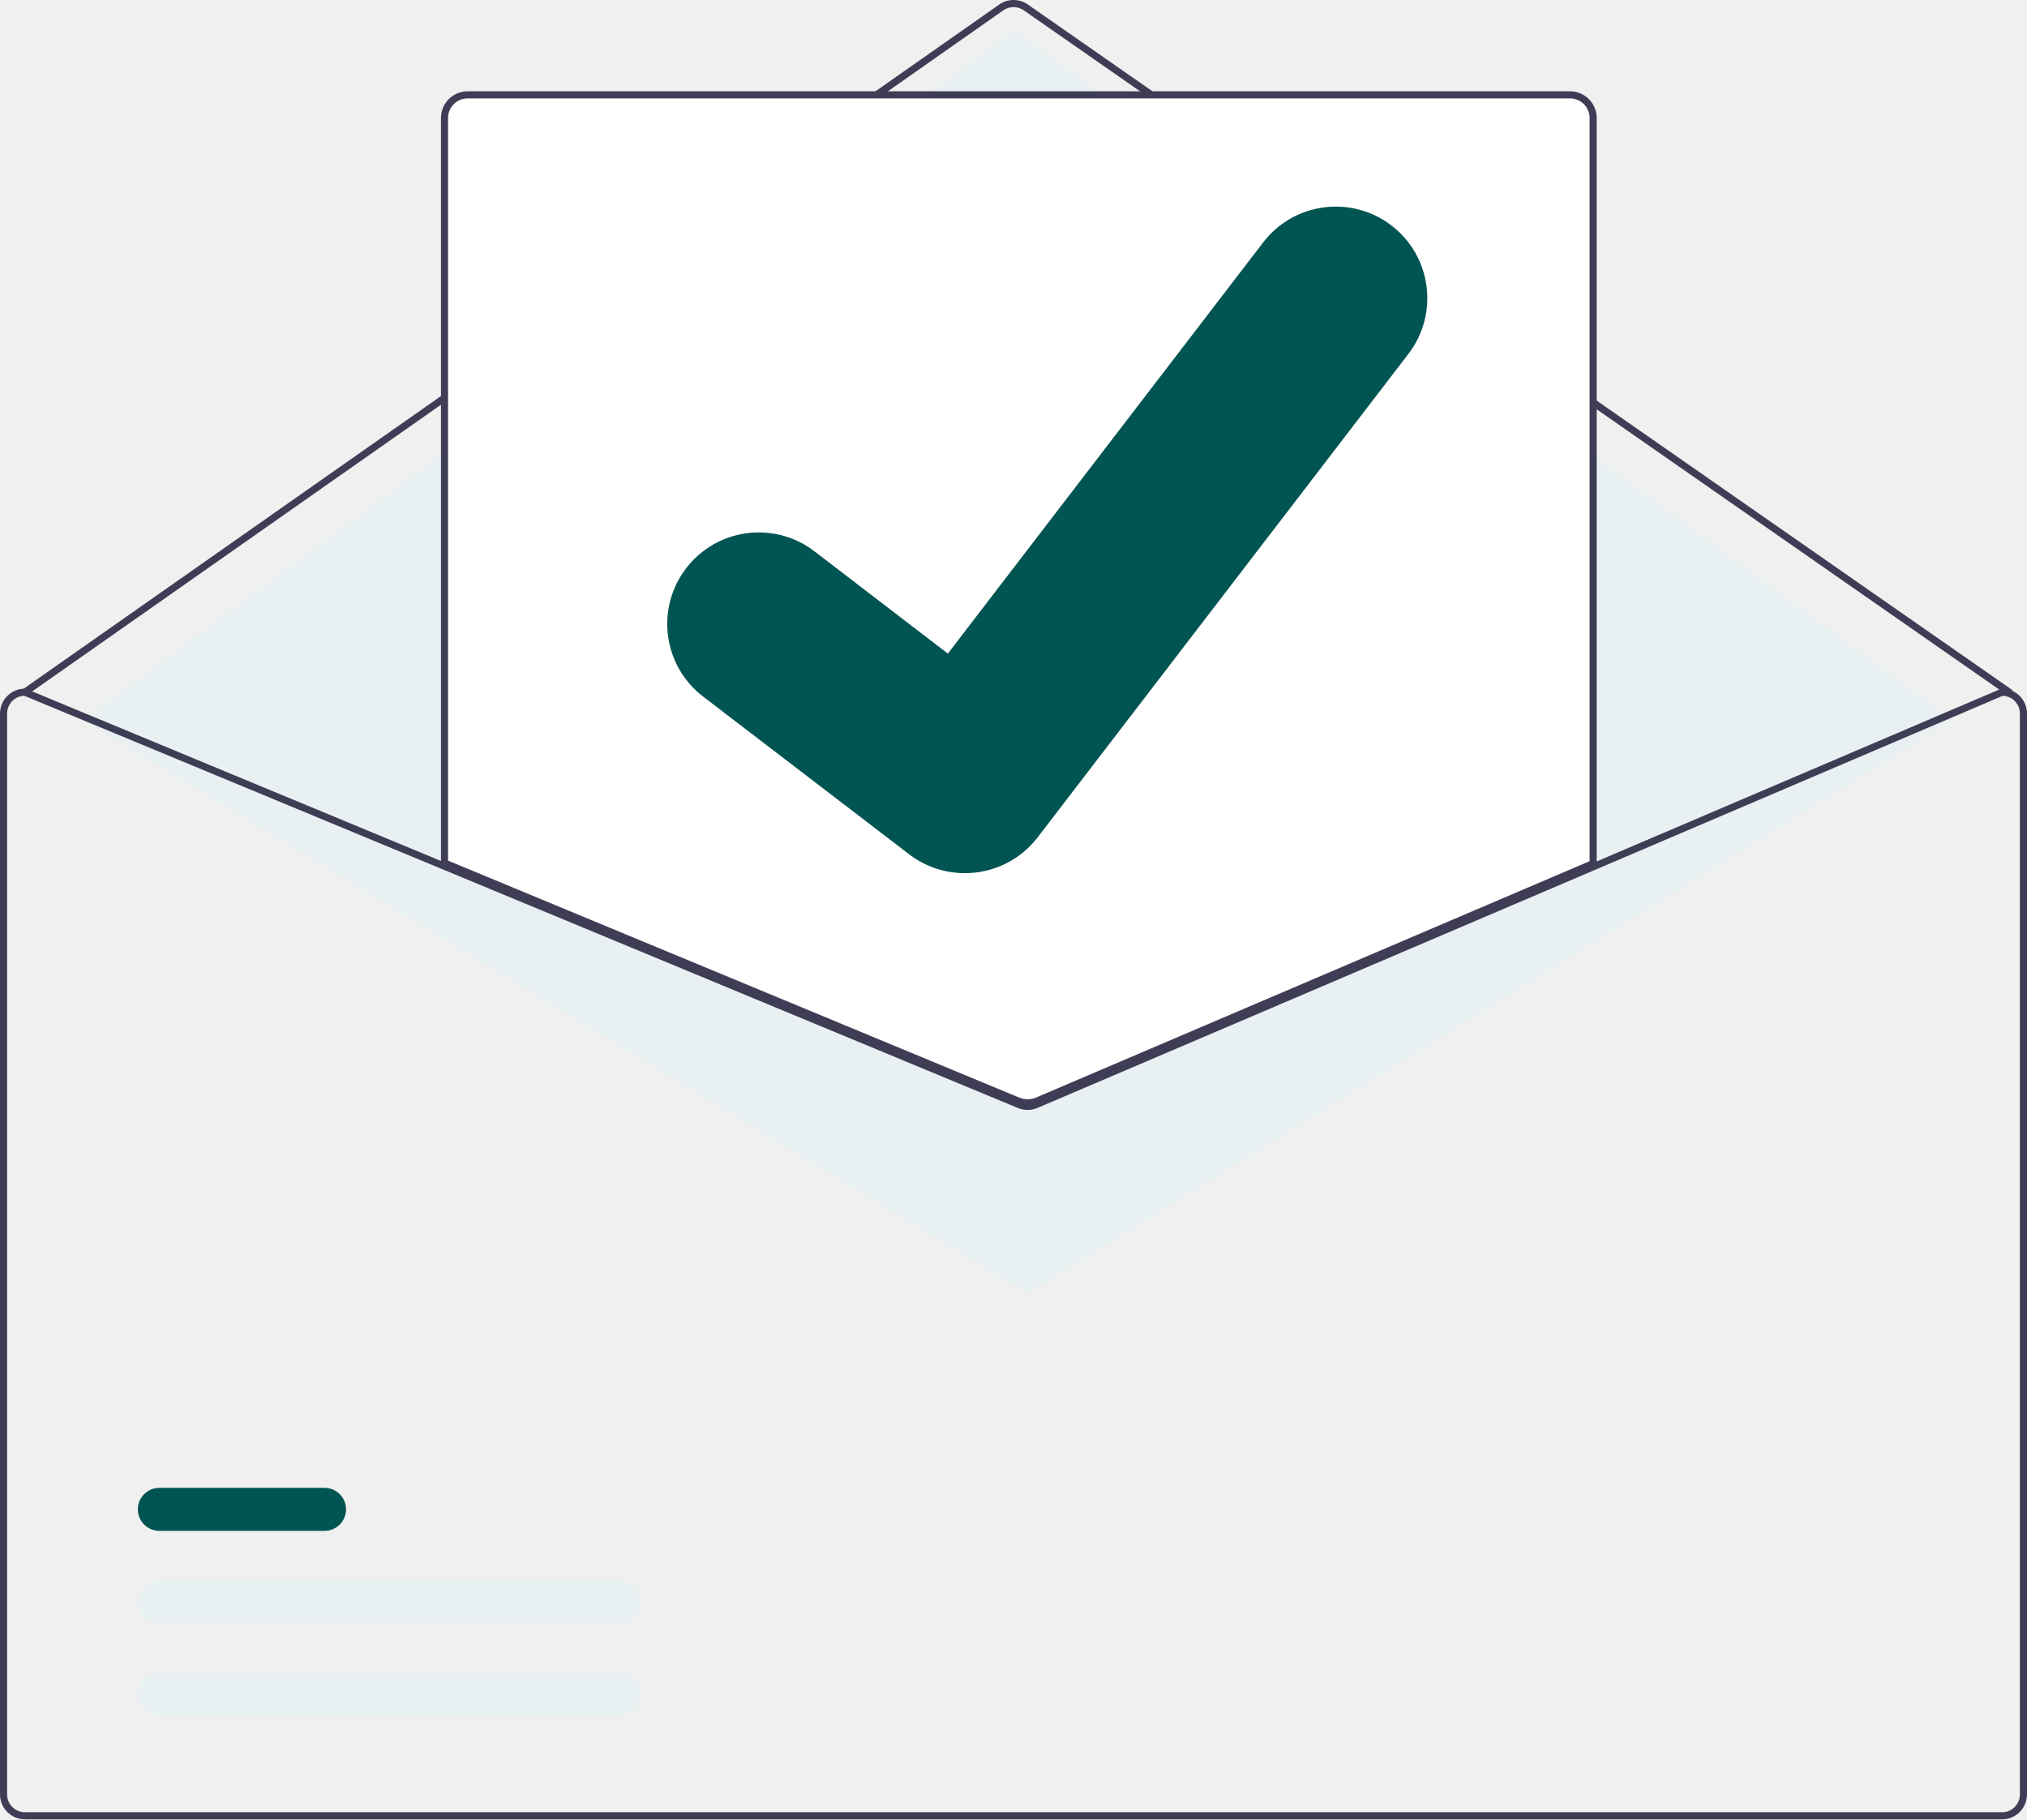
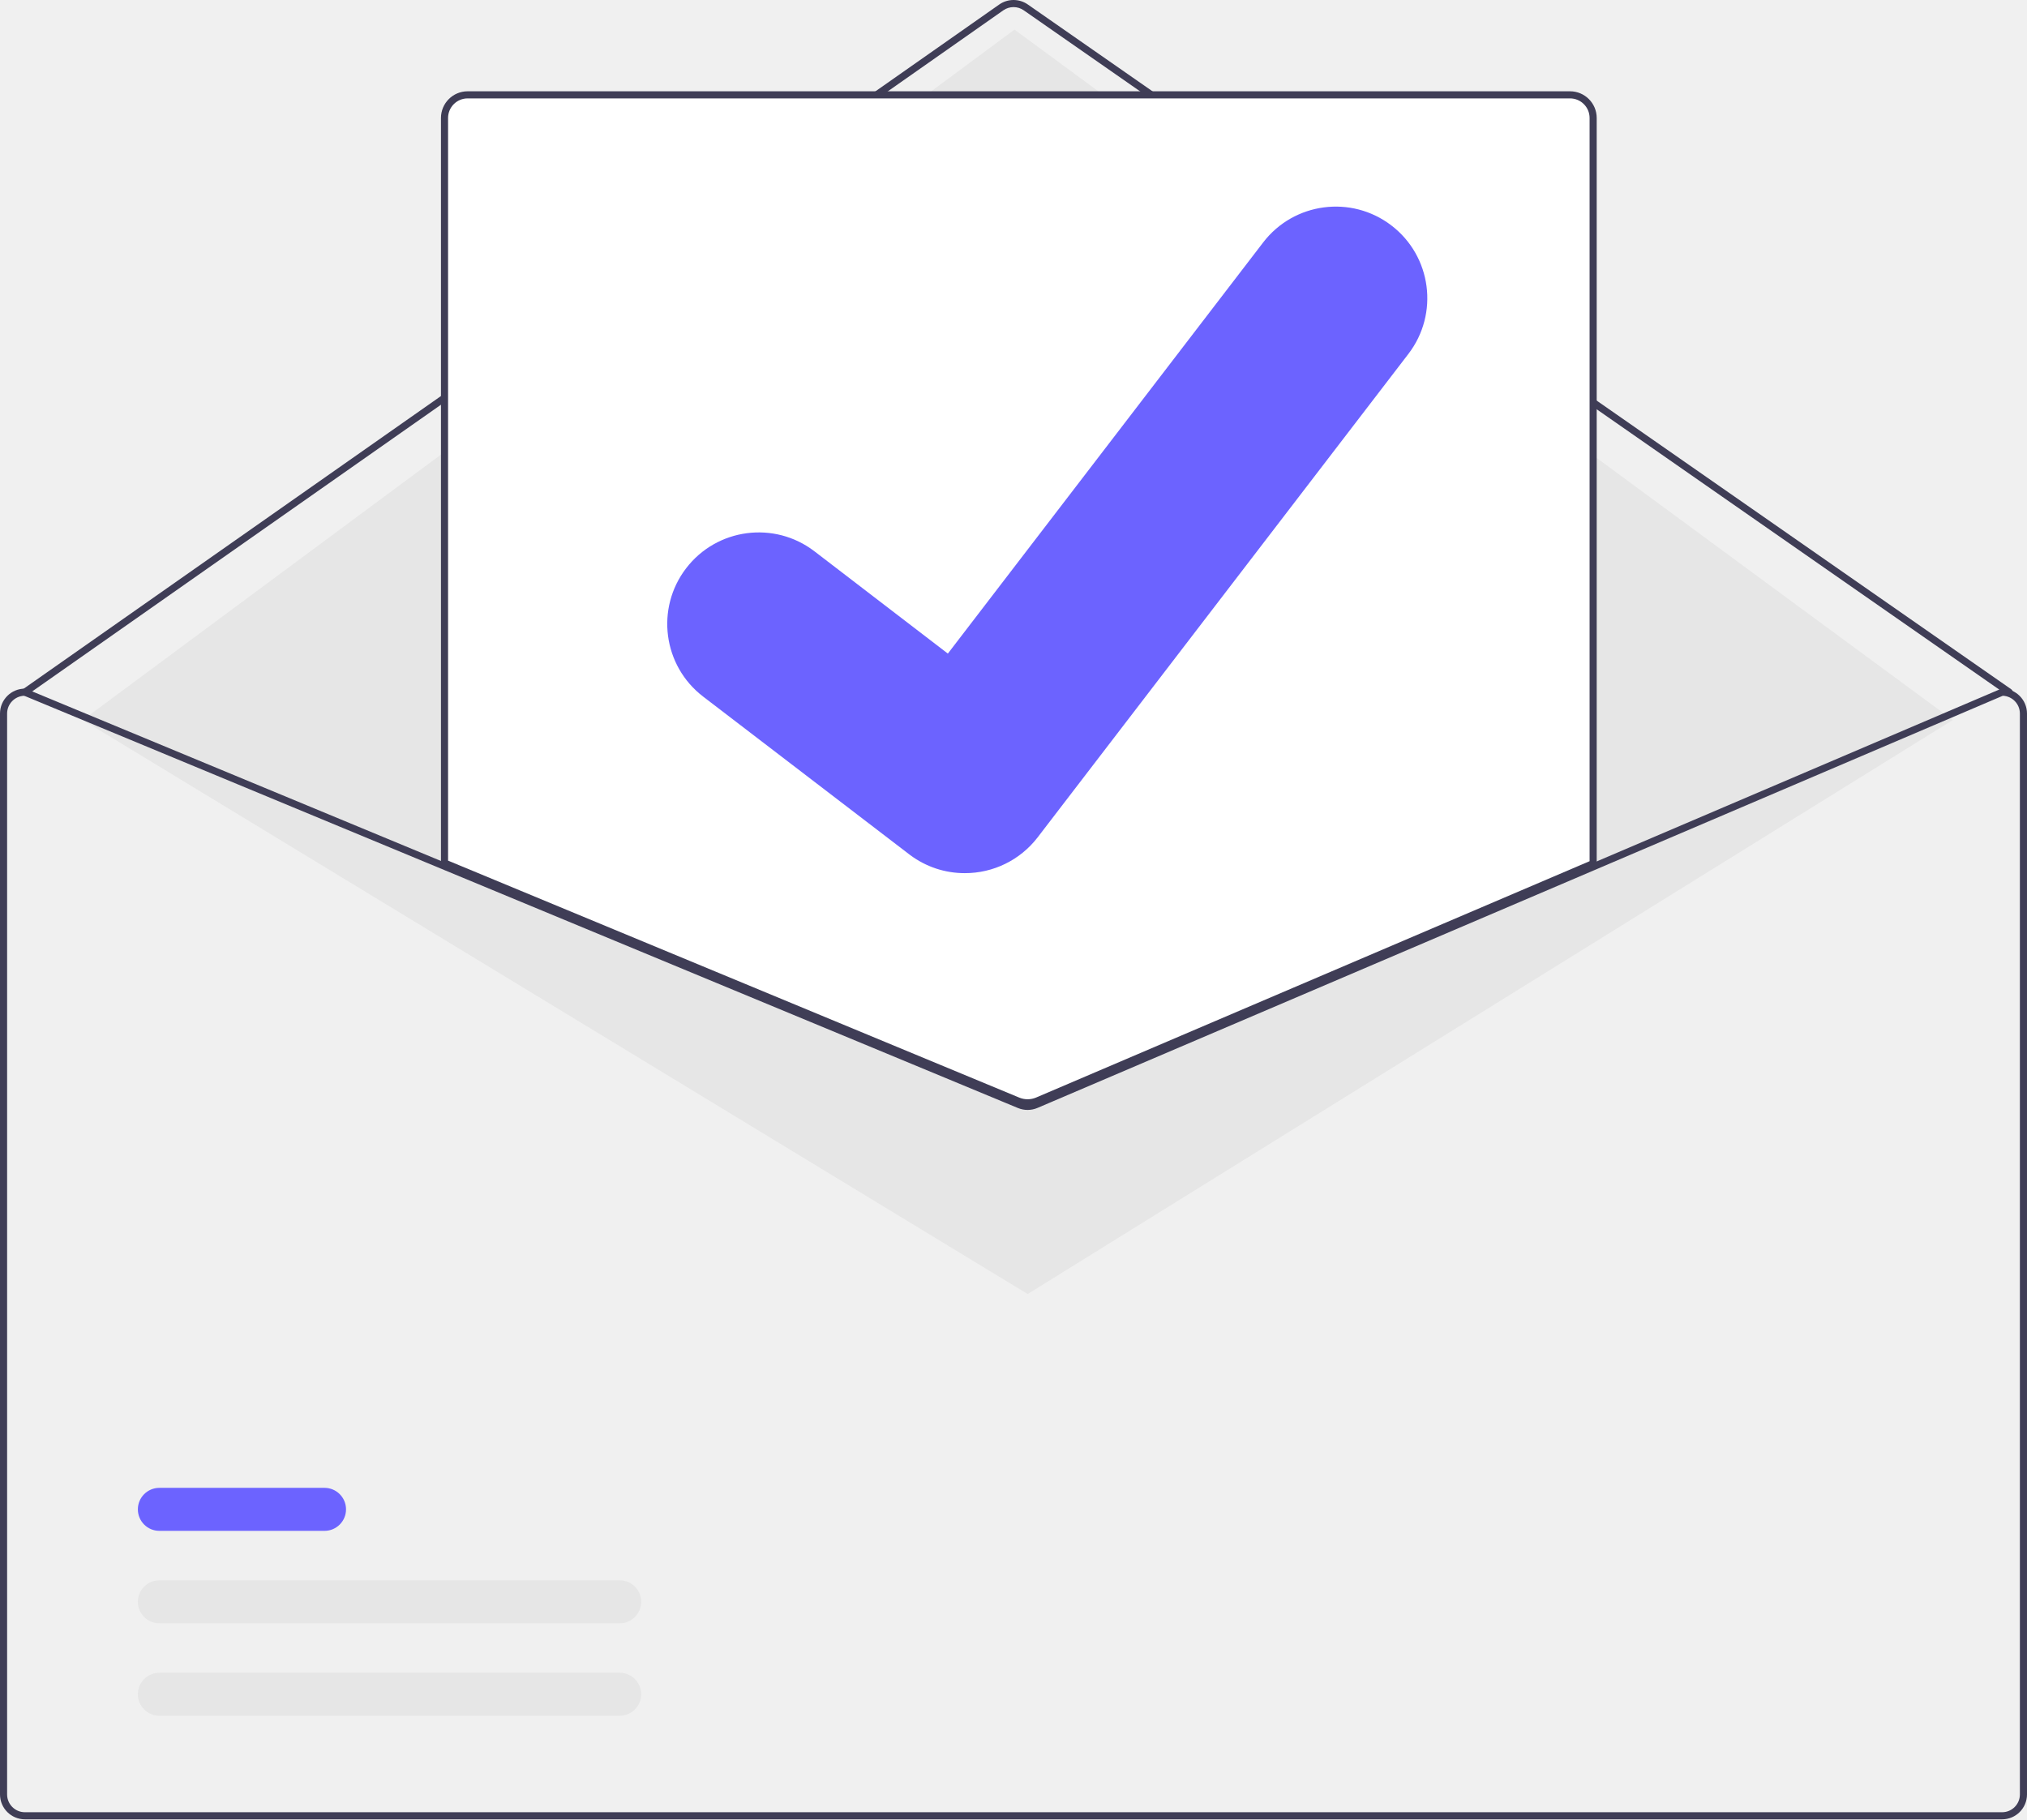
<svg xmlns="http://www.w3.org/2000/svg" width="891.191" height="800" viewBox="0 0 891.191 800" role="img" artist="Katerina Limpitsouni" source="https://undraw.co/">
  <g transform="translate(-675 -284.163)">
    <path d="M1194.991,500.1a1.558,1.558,0,0,1-.893-.28L761.7,198.684a7.842,7.842,0,0,0-8.956.015L323.462,499.815a1.564,1.564,0,1,1-1.8-2.56L750.949,196.139a10.979,10.979,0,0,1,12.539-.021l432.4,301.133a1.564,1.564,0,0,1-.895,2.847Z" transform="translate(363.381 90)" fill="#3f3d56" />
-     <path d="M23.264,311.923,432.918,8.319l412.553,303.6L438.716,564.329Z" transform="translate(688.109 288.85)" fill="#e9f0f2" />
-     <path d="M565.6,657.519H363.223a9.455,9.455,0,1,1,0-18.91H565.6a9.455,9.455,0,1,1,0,18.91Z" transform="translate(381.845 340.442)" fill="#e9f0f2" />
-     <path d="M435.832,631.519H363.223a9.455,9.455,0,1,1,0-18.91h72.609a9.455,9.455,0,0,1,0,18.91Z" transform="translate(381.845 325.791)" fill="#005451" />
+     <path d="M23.264,311.923,432.918,8.319l412.553,303.6L438.716,564.329Z" transform="translate(688.109 288.85)" fill="#e6e6e6" />
+     <path d="M565.6,657.519H363.223a9.455,9.455,0,1,1,0-18.91H565.6a9.455,9.455,0,1,1,0,18.91Z" transform="translate(381.845 340.442)" fill="#e6e6e6" />
+     <path d="M435.832,631.519H363.223a9.455,9.455,0,1,1,0-18.91h72.609a9.455,9.455,0,0,1,0,18.91Z" transform="translate(381.845 325.791)" fill="#6c63ff" />
    <path d="M696.632,665.127a11.825,11.825,0,0,1-4.486-.879L439.5,559.418V231.282a10.957,10.957,0,0,1,10.944-10.944H935.127a10.957,10.957,0,0,1,10.944,10.944V559.647l-.475.2L701.254,664.2a11.909,11.909,0,0,1-4.622.93Z" transform="translate(430.155 104.749)" fill="#fff" />
    <path d="M696.914,666.19a12.621,12.621,0,0,1-4.784-.936L439,560.222V231.563a11.739,11.739,0,0,1,11.726-11.726H935.409a11.74,11.74,0,0,1,11.726,11.726V560.445L701.843,665.2A12.68,12.68,0,0,1,696.914,666.19ZM442.127,558.133l251.2,104.229a9.566,9.566,0,0,0,7.3-.044L944.008,558.381V231.563a8.61,8.61,0,0,0-8.6-8.6H450.726a8.609,8.609,0,0,0-8.6,8.6Z" transform="translate(429.873 104.467)" fill="#3f3d56" />
    <path d="M1195.246,387.837h-.313L1015.444,464.48,769.867,569.343a7.921,7.921,0,0,1-6.067.031L510.437,464.261l-183.9-76.3-.281-.125h-.313A10.957,10.957,0,0,0,315,398.782v475.3a10.957,10.957,0,0,0,10.944,10.944h869.3a10.957,10.957,0,0,0,10.944-10.944v-475.3A10.957,10.957,0,0,0,1195.246,387.837Zm7.817,486.246a7.82,7.82,0,0,1-7.817,7.817h-869.3a7.821,7.821,0,0,1-7.818-7.817v-475.3a7.835,7.835,0,0,1,7.521-7.817l184.789,76.674L762.6,572.267a11.133,11.133,0,0,0,8.505-.047l244.342-104.347,180.115-76.908a7.843,7.843,0,0,1,7.5,7.817Z" transform="translate(360 199.134)" fill="#3f3d56" />
-     <path d="M643.155,536.748a39.968,39.968,0,0,1-24.049-7.988l-.43-.323L528.111,459.1a40.236,40.236,0,0,1,48.943-63.878L635.716,440.2,774.342,259.411a40.234,40.234,0,0,1,56.413-7.447l-.862,1.17.884-1.153a40.281,40.281,0,0,1,7.447,56.413L675.166,521.045A40.252,40.252,0,0,1,643.155,536.748Z" transform="translate(456.019 131.356)" fill="#005451" />
-     <path d="M565.6,657.519H363.223a9.455,9.455,0,1,1,0-18.91H565.6a9.455,9.455,0,1,1,0,18.91Z" transform="translate(381.845 381.093)" fill="#e9f0f2" />
+     <path d="M643.155,536.748a39.968,39.968,0,0,1-24.049-7.988l-.43-.323L528.111,459.1a40.236,40.236,0,0,1,48.943-63.878L635.716,440.2,774.342,259.411a40.234,40.234,0,0,1,56.413-7.447l-.862,1.17.884-1.153a40.281,40.281,0,0,1,7.447,56.413L675.166,521.045A40.252,40.252,0,0,1,643.155,536.748Z" transform="translate(456.019 131.356)" fill="#6c63ff" />
+     <path d="M565.6,657.519H363.223a9.455,9.455,0,1,1,0-18.91H565.6a9.455,9.455,0,1,1,0,18.91Z" transform="translate(381.845 381.093)" fill="#e6e6e6" />
  </g>
</svg>
